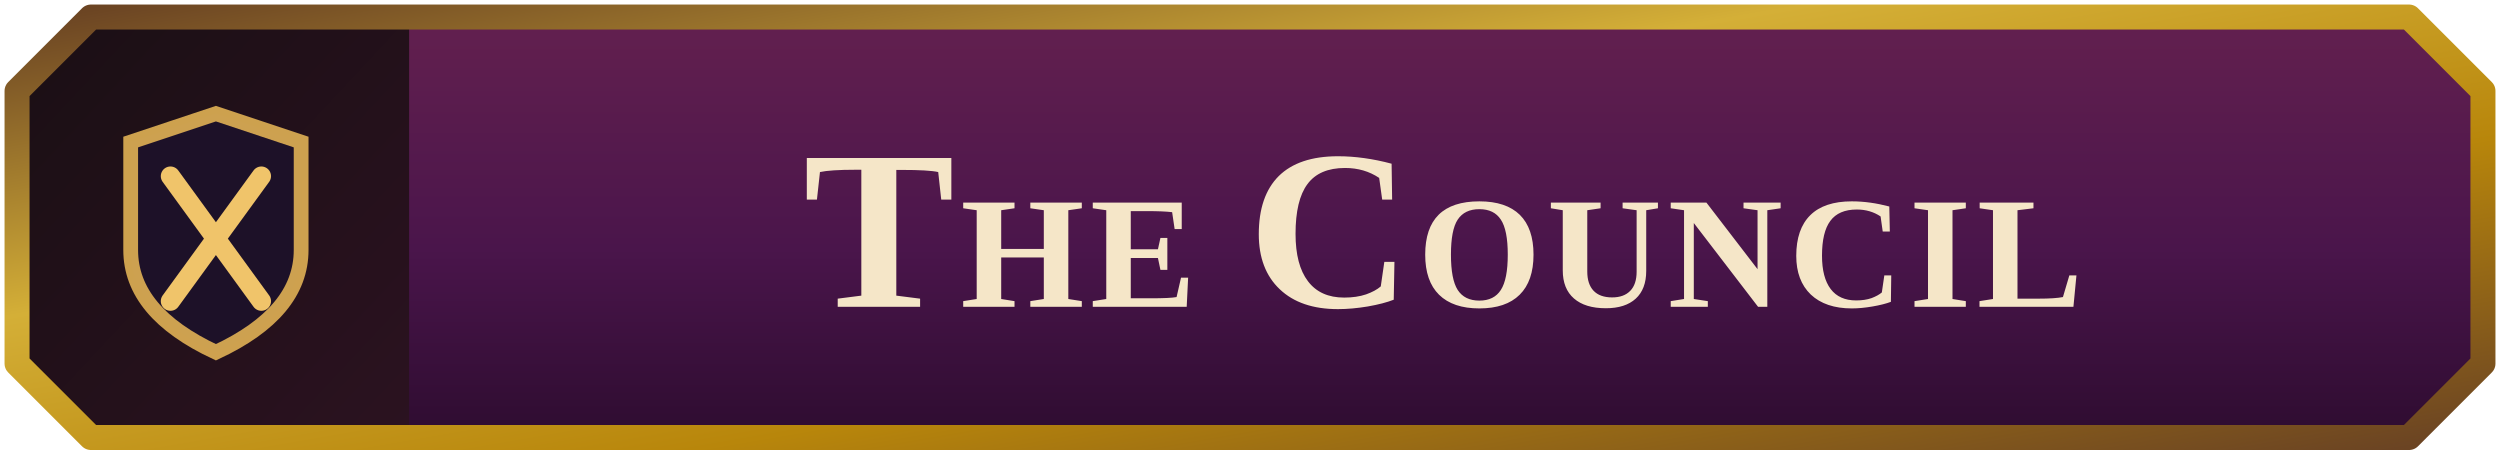
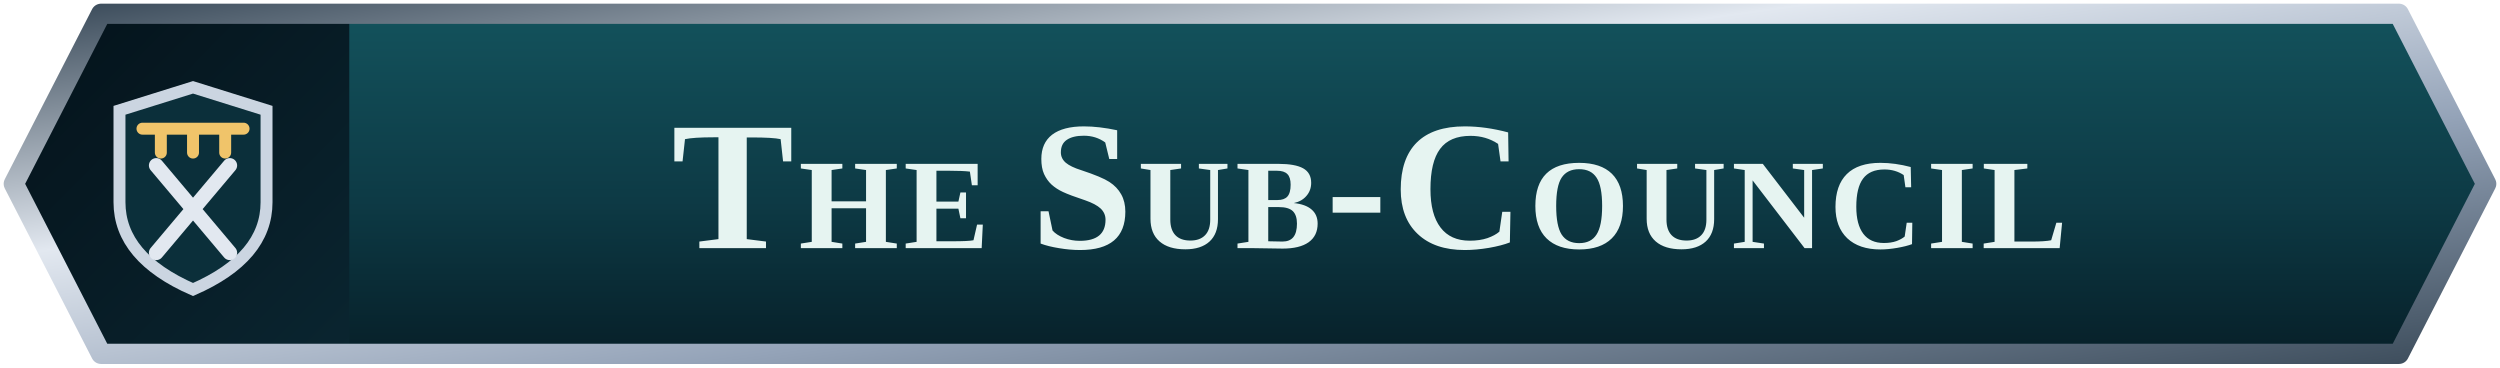
- <svg xmlns="http://www.w3.org/2000/svg" width="110" height="20" viewBox="0 0 220 40" role="img" aria-label="The Council">
+ <svg xmlns="http://www.w3.org/2000/svg" width="136" height="20" viewBox="0 0 272 40" role="img" aria-label="The Sub-Council">
  <defs>
-     <linearGradient id="mnPlum" x1="0" y1="0" x2="0" y2="1">
-       <stop offset="0%" stop-color="#63204f" />
-       <stop offset="55%" stop-color="#4a154b" />
-       <stop offset="100%" stop-color="#2e0c30" />
+     <linearGradient id="smnTide" x1="0" y1="0" x2="0" y2="1">
+       <stop offset="0%" stop-color="#13525c" />
+       <stop offset="55%" stop-color="#0d3a45" />
+       <stop offset="100%" stop-color="#072029" />
    </linearGradient>
-     <linearGradient id="mnCap" x1="0" y1="0" x2="1" y2="1">
-       <stop offset="0%" stop-color="#1a0f14" />
-       <stop offset="100%" stop-color="#2b1220" />
+     <linearGradient id="smnCap" x1="0" y1="0" x2="1" y2="1">
+       <stop offset="0%" stop-color="#04121a" />
+       <stop offset="100%" stop-color="#0a2530" />
    </linearGradient>
-     <linearGradient id="mnBronze" x1="0" y1="0" x2="1" y2="1">
-       <stop offset="0%" stop-color="#6b4423" />
-       <stop offset="35%" stop-color="#d4af37" />
-       <stop offset="65%" stop-color="#b8860b" />
-       <stop offset="100%" stop-color="#6b4423" />
+     <linearGradient id="smnSilver" x1="0" y1="0" x2="1" y2="1">
+       <stop offset="0%" stop-color="#3f4f5e" />
+       <stop offset="35%" stop-color="#e2e8f0" />
+       <stop offset="65%" stop-color="#94a3b8" />
+       <stop offset="100%" stop-color="#3f4f5e" />
    </linearGradient>
  </defs>
-   <path d="M 8 1.5 L 212 1.5 L 218.5 8 L 218.5 32 L 212 38.5 L 8 38.5 L 1.5 32 L 1.5 8 Z" fill="url(#mnPlum)" />
-   <path d="M 8 1.5 L 36 1.5 L 36 38.5 L 8 38.5 L 1.5 32 L 1.5 8 Z" fill="url(#mnCap)" />
-   <path d="M 8 1.5 L 212 1.5 L 218.5 8 L 218.5 32 L 212 38.5 L 8 38.5 L 1.5 32 L 1.5 8 Z" fill="none" stroke="url(#mnBronze)" stroke-width="2.2" stroke-linejoin="round" />
-   <line x1="36" y1="3" x2="36" y2="37" stroke="url(#mnBronze)" stroke-width="1.4" />
-   <path d="M 19 10 L 26.5 12.5 L 26.5 22 Q 26.5 27.5 19 31 Q 11.5 27.5 11.5 22 L 11.5 12.5 Z" fill="#1d1128" stroke="#e0b055" stroke-opacity="0.9" stroke-width="1.3" />
-   <path d="M 15 15.5 L 23 26.5 M 23 15.5 L 15 26.5" stroke="#f0c46a" stroke-width="1.7" stroke-linecap="round" />
-   <text x="127" y="27" text-anchor="middle" fill="#f5e6c8" font-family="Cinzel, Georgia, 'Times New Roman', serif" font-size="20" font-weight="700" letter-spacing="0.5" style="font-variant: small-caps">The Council</text>
+   <path d="M 11 1.5 L 261 1.5 L 270.5 20 L 261 38.5 L 11 38.5 L 1.5 20 Z" fill="url(#smnTide)" />
+   <path d="M 11 1.5 L 38 1.5 L 38 38.5 L 11 38.5 L 1.5 20 Z" fill="url(#smnCap)" />
+   <path d="M 11 1.5 L 261 1.5 L 270.5 20 L 261 38.5 L 11 38.5 L 1.5 20 Z" fill="none" stroke="url(#smnSilver)" stroke-width="2.2" stroke-linejoin="round" />
+   <line x1="38" y1="3" x2="38" y2="37" stroke="url(#smnSilver)" stroke-width="1.4" />
+   <path d="M 21 9.5 L 29 12 L 29 22 Q 29 28 21 31.5 Q 13 28 13 22 L 13 12 Z" fill="#0b2f3a" stroke="#cbd5e1" stroke-width="1.3" />
+   <path d="M 17 18 L 25 27.5 M 25 18 L 17 27.5" stroke="#e2e8f0" stroke-width="1.6" stroke-linecap="round" />
+   <path d="M 15.5 14 L 26.5 14 M 17.5 14 L 17.5 16.6 M 21 14 L 21 16.6 M 24.5 14 L 24.5 16.6" stroke="#f0c46a" stroke-width="1.3" stroke-linecap="round" />
+   <text x="149" y="27" text-anchor="middle" fill="#e6f4f1" font-family="Cinzel, Georgia, 'Times New Roman', serif" font-size="20" font-weight="700" letter-spacing="0.5" style="font-variant: small-caps">The Sub-Council</text>
</svg>
